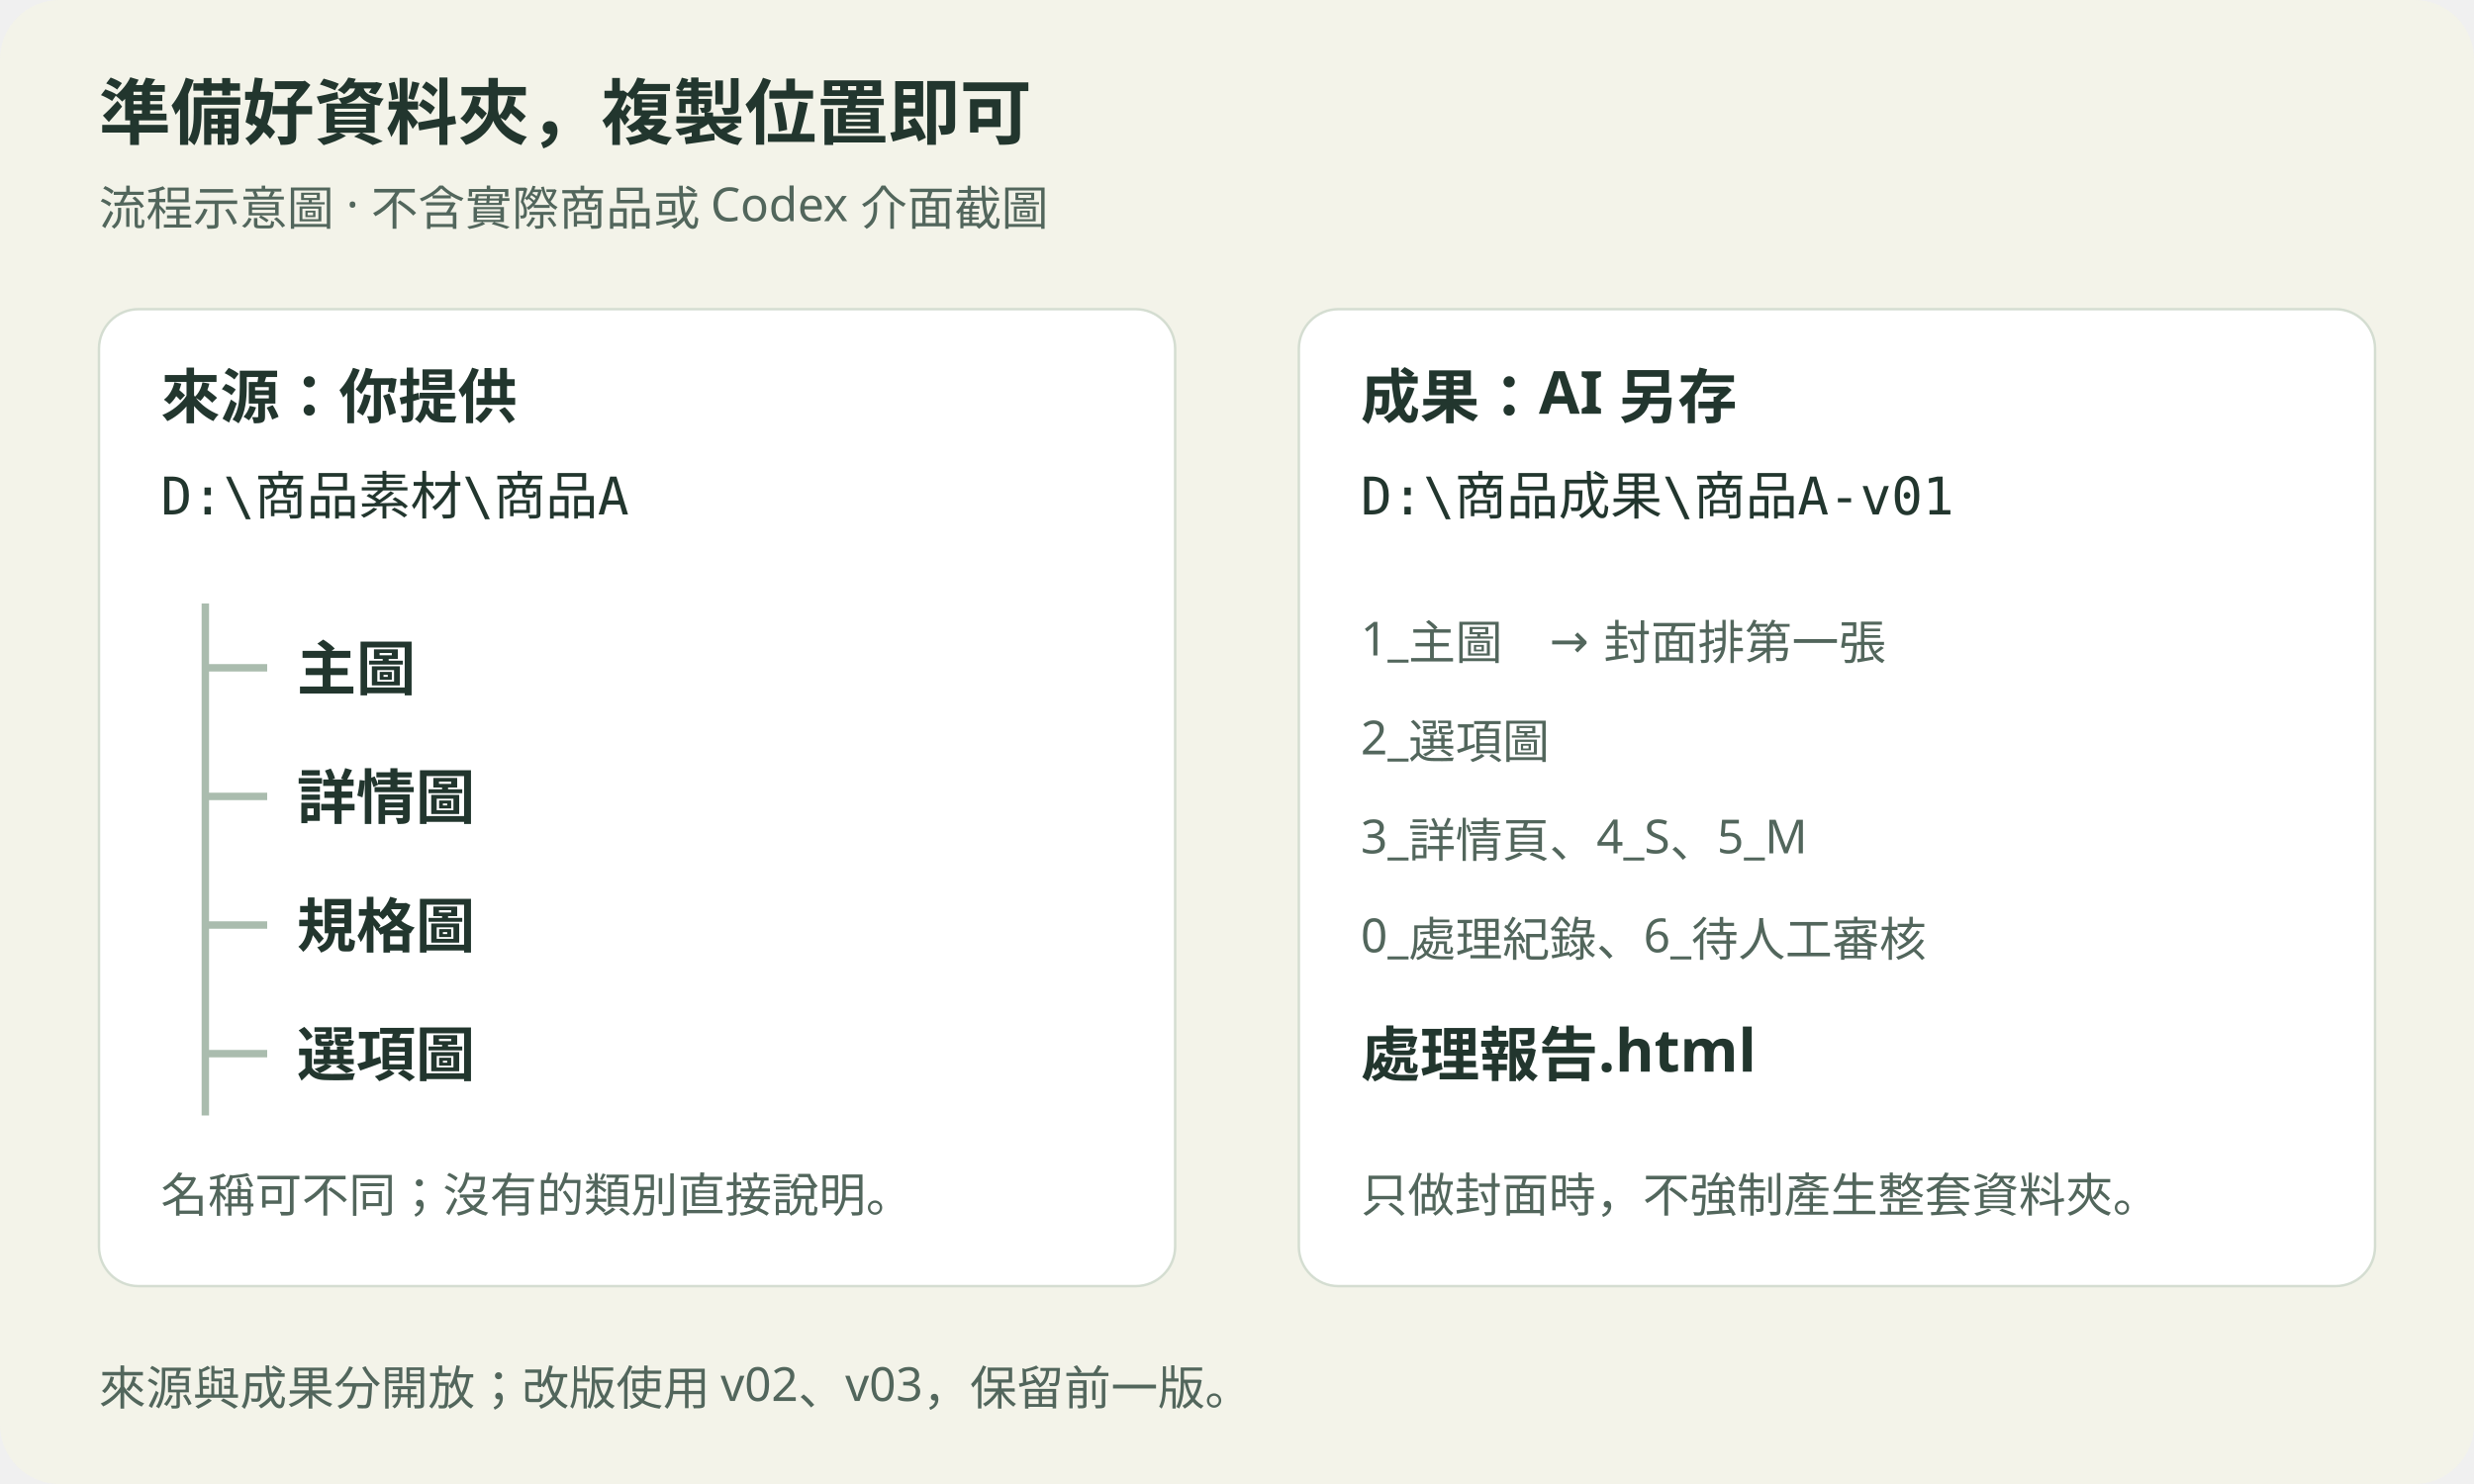
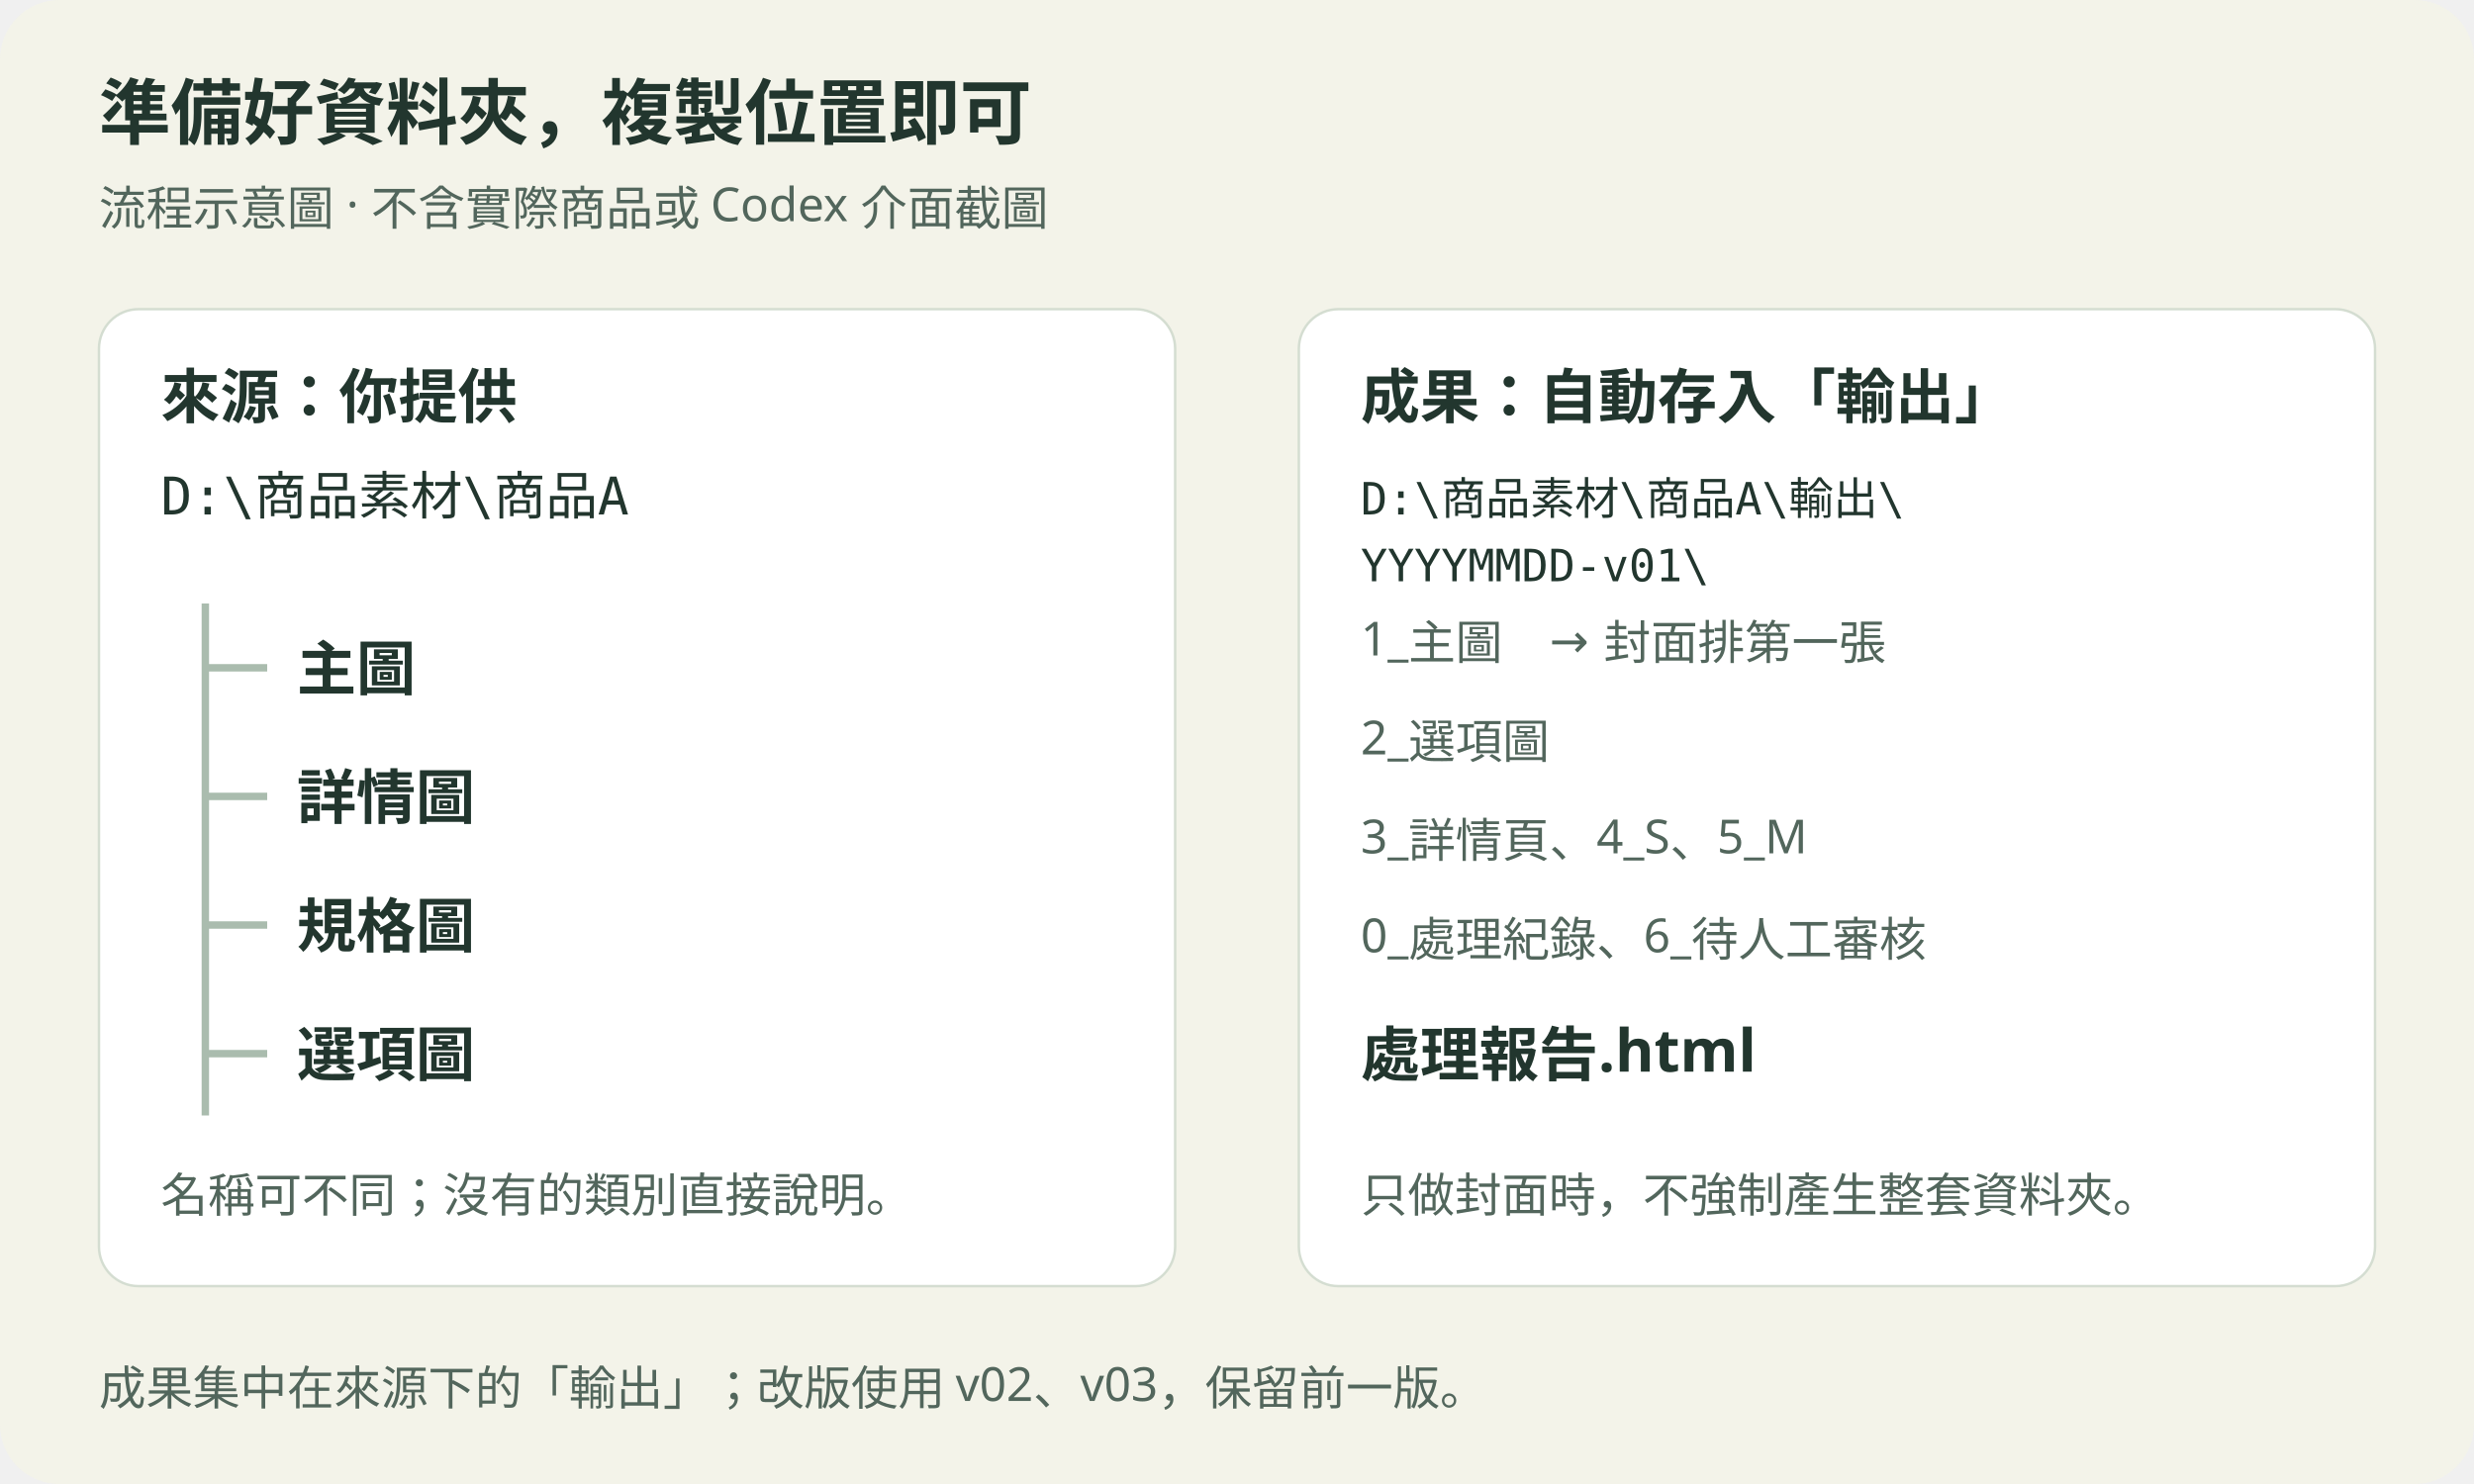
<svg xmlns="http://www.w3.org/2000/svg" width="1000" height="600" viewBox="0 0 1000 600" role="img" aria-labelledby="title desc">
  <style>text{font-family:"Microsoft JhengHei","PingFang TC",sans-serif;fill:#22362e}.small{font-size:19px;fill:#52665c}.heading{font-size:29px;font-weight:700}.label{font-size:24px;font-weight:700}.mono{font-family:Consolas,monospace;font-size:21px}</style>
  <rect width="1000" height="600" rx="24" fill="#f3f3e9" />
  <text x="40" y="56" class="heading">準備好資料夾，複製位置即可</text>
  <text x="40" y="91" class="small">流程示意圖 · 不含實際商品或 Codex 介面截圖</text>
  <rect x="40" y="125" width="435" height="395" rx="16" fill="white" stroke="#d4ddd1" />
  <rect x="525" y="125" width="435" height="395" rx="16" fill="white" stroke="#d4ddd1" />
  <text x="65" y="169" class="label">來源：你提供</text>
  <text x="65" y="208" class="mono">D:\商品素材\商品A</text>
  <path d="M83 244 V451 M83 270 H108 M83 322 H108 M83 374 H108 M83 426 H108" fill="none" stroke="#aabcae" stroke-width="3" />
  <text x="120" y="279" class="label">主圖</text>
  <text x="120" y="331" class="label">詳情圖</text>
  <text x="120" y="383" class="label">規格圖</text>
  <text x="120" y="435" class="label">選項圖</text>
  <text x="65" y="490" class="small">名稱可不同；沒有的類別直接說明。</text>
-   <text x="550" y="169" class="label">成果：AI 另存</text>
-   <text x="550" y="208" class="mono">D:\商品成果\商品A-v01</text>
+   <text x="550" y="169" class="label">成果：自動存入「輸出」</text>
+   <text x="550" y="208" class="mono" style="font-size:18px">D:\商品素材\商品A\輸出\</text>
+   <text x="550" y="235" class="mono" style="font-size:18px">YYYYMMDD-v01\</text>
  <text x="550" y="265" class="small">1_主圖　→ 封面排第一張</text>
  <text x="550" y="305" class="small">2_選項圖</text>
  <text x="550" y="345" class="small">3_詳情頁、4_S、5_M</text>
  <text x="550" y="385" class="small">0_處理紀錄、6_待人工審核</text>
  <text x="550" y="435" class="label">處理報告.html</text>
  <text x="550" y="490" class="small">只做封面時，不強制產生整套資料夾。</text>
-   <text x="40" y="568" class="small">來源與成果分開放；改版使用 v02、v03，保留前一版。</text>
+   <text x="40" y="568" class="small">成果集中在來源下的「輸出」；改版使用 v02、v03，保留前一版。</text>
</svg>
